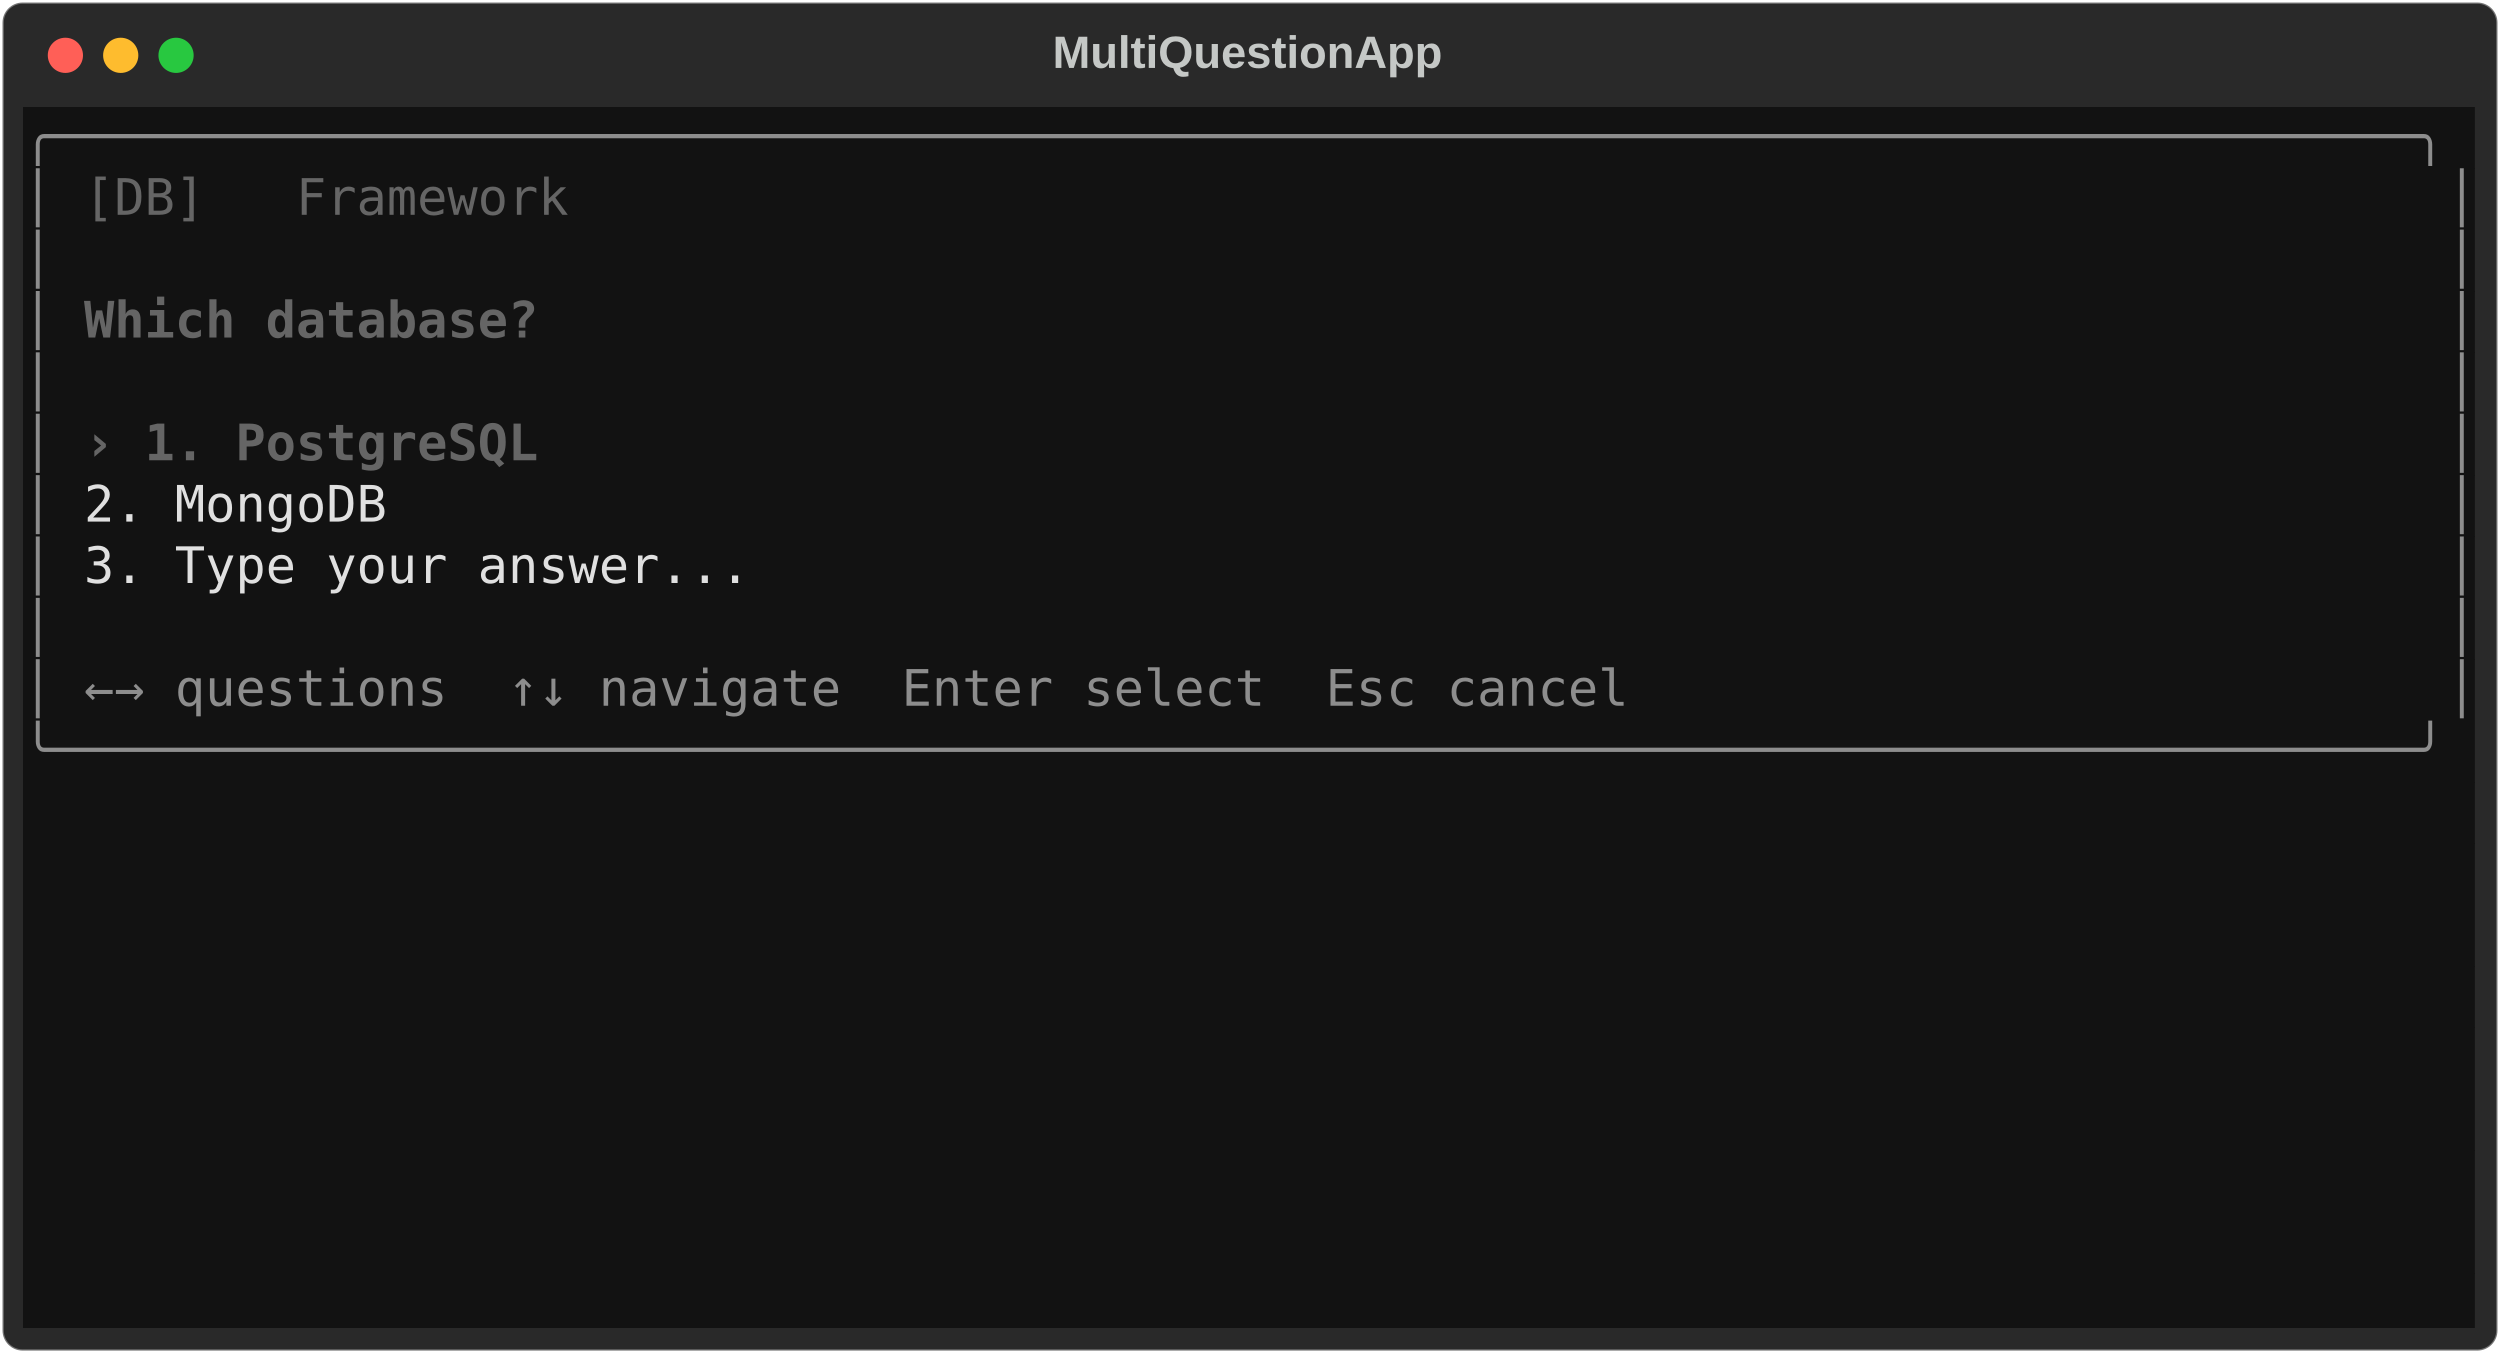
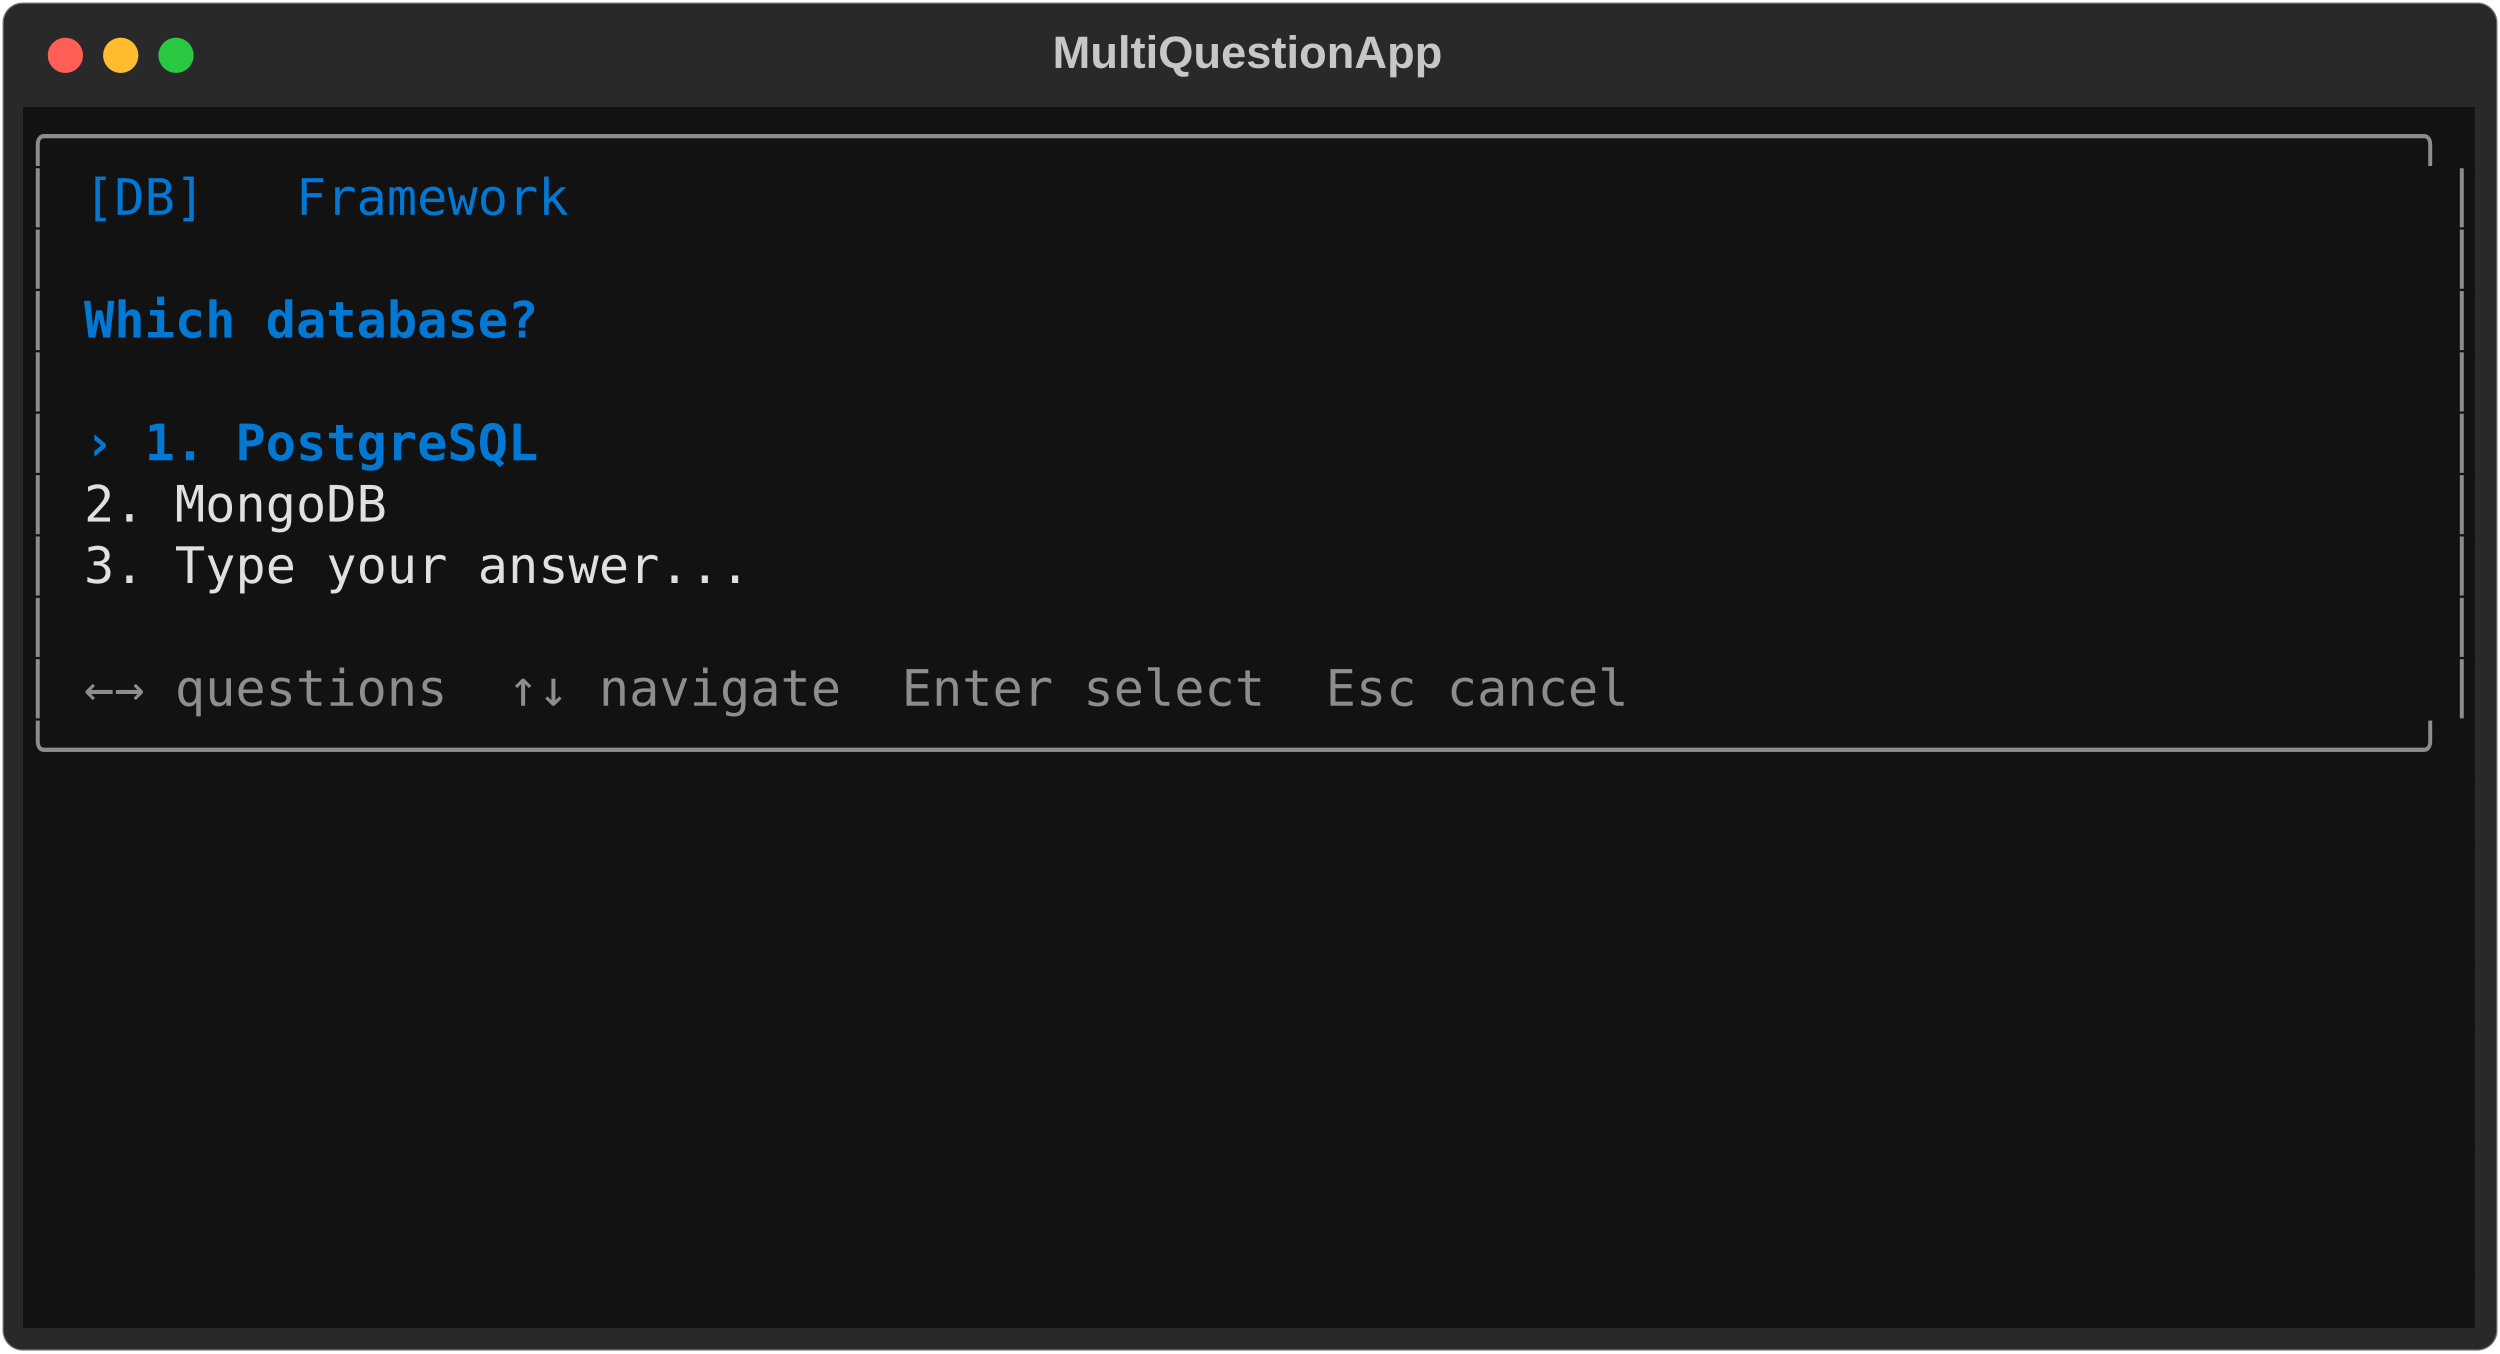
<svg xmlns="http://www.w3.org/2000/svg" class="rich-terminal" viewBox="0 0 994 538.0">
  <style>

    @font-face {
        font-family: "Fira Code";
        src: local("FiraCode-Regular"),
                url("https://cdnjs.cloudflare.com/ajax/libs/firacode/6.2.0/woff2/FiraCode-Regular.woff2") format("woff2"),
                url("https://cdnjs.cloudflare.com/ajax/libs/firacode/6.2.0/woff/FiraCode-Regular.woff") format("woff");
        font-style: normal;
        font-weight: 400;
    }
    @font-face {
        font-family: "Fira Code";
        src: local("FiraCode-Bold"),
                url("https://cdnjs.cloudflare.com/ajax/libs/firacode/6.2.0/woff2/FiraCode-Bold.woff2") format("woff2"),
                url("https://cdnjs.cloudflare.com/ajax/libs/firacode/6.2.0/woff/FiraCode-Bold.woff") format("woff");
        font-style: bold;
        font-weight: 700;
    }

    .terminal-matrix {
        font-family: Fira Code, monospace;
        font-size: 20px;
        line-height: 24.4px;
        font-variant-east-asian: full-width;
    }

    .terminal-title {
        font-size: 18px;
        font-weight: bold;
        font-family: arial;
    }

    .terminal-r1 { fill: #8d8d8d }
.terminal-r2 { fill: #c5c8c6 }
- .terminal-r3 { fill: #656565 }
- .terminal-r4 { fill: #656565;font-weight: bold }
+ .terminal-r3 { fill: #0178d4 }
+ .terminal-r4 { fill: #0178d4;font-weight: bold }
.terminal-r5 { fill: #e0e0e0 }
    </style>
  <defs>
    <clipPath id="terminal-clip-terminal">
      <rect x="0" y="0" width="975.0" height="487.0" />
    </clipPath>
    <clipPath id="terminal-line-0">
      <rect x="0" y="1.5" width="976" height="24.65" />
    </clipPath>
    <clipPath id="terminal-line-1">
      <rect x="0" y="25.9" width="976" height="24.65" />
    </clipPath>
    <clipPath id="terminal-line-2">
      <rect x="0" y="50.3" width="976" height="24.65" />
    </clipPath>
    <clipPath id="terminal-line-3">
      <rect x="0" y="74.7" width="976" height="24.65" />
    </clipPath>
    <clipPath id="terminal-line-4">
      <rect x="0" y="99.1" width="976" height="24.65" />
    </clipPath>
    <clipPath id="terminal-line-5">
      <rect x="0" y="123.5" width="976" height="24.65" />
    </clipPath>
    <clipPath id="terminal-line-6">
      <rect x="0" y="147.9" width="976" height="24.65" />
    </clipPath>
    <clipPath id="terminal-line-7">
      <rect x="0" y="172.3" width="976" height="24.65" />
    </clipPath>
    <clipPath id="terminal-line-8">
      <rect x="0" y="196.7" width="976" height="24.65" />
    </clipPath>
    <clipPath id="terminal-line-9">
      <rect x="0" y="221.1" width="976" height="24.65" />
    </clipPath>
    <clipPath id="terminal-line-10">
      <rect x="0" y="245.5" width="976" height="24.65" />
    </clipPath>
    <clipPath id="terminal-line-11">
      <rect x="0" y="269.9" width="976" height="24.65" />
    </clipPath>
    <clipPath id="terminal-line-12">
      <rect x="0" y="294.3" width="976" height="24.65" />
    </clipPath>
    <clipPath id="terminal-line-13">
      <rect x="0" y="318.7" width="976" height="24.65" />
    </clipPath>
    <clipPath id="terminal-line-14">
      <rect x="0" y="343.1" width="976" height="24.65" />
    </clipPath>
    <clipPath id="terminal-line-15">
      <rect x="0" y="367.5" width="976" height="24.65" />
    </clipPath>
    <clipPath id="terminal-line-16">
      <rect x="0" y="391.9" width="976" height="24.65" />
    </clipPath>
    <clipPath id="terminal-line-17">
      <rect x="0" y="416.3" width="976" height="24.65" />
    </clipPath>
    <clipPath id="terminal-line-18">
      <rect x="0" y="440.7" width="976" height="24.65" />
    </clipPath>
  </defs>
  <rect fill="#292929" stroke="rgba(255,255,255,0.35)" stroke-width="1" x="1" y="1" width="992" height="536" rx="8" />
  <text class="terminal-title" fill="#c5c8c6" text-anchor="middle" x="496" y="27">MultiQuestionApp</text>
  <g transform="translate(26,22)">
    <circle cx="0" cy="0" r="7" fill="#ff5f57" />
    <circle cx="22" cy="0" r="7" fill="#febc2e" />
    <circle cx="44" cy="0" r="7" fill="#28c840" />
  </g>
  <g transform="translate(9, 41)" clip-path="url(#terminal-clip-terminal)">
    <rect fill="#121212" x="0" y="1.5" width="976" height="24.65" shape-rendering="crispEdges" />
    <rect fill="#121212" x="0" y="25.9" width="12.2" height="24.65" shape-rendering="crispEdges" />
    <rect fill="#121212" x="12.2" y="25.9" width="12.2" height="24.65" shape-rendering="crispEdges" />
    <rect fill="#121212" x="24.4" y="25.9" width="207.4" height="24.65" shape-rendering="crispEdges" />
    <rect fill="#121212" x="231.8" y="25.9" width="732" height="24.65" shape-rendering="crispEdges" />
    <rect fill="#121212" x="963.8" y="25.9" width="12.2" height="24.65" shape-rendering="crispEdges" />
    <rect fill="#121212" x="0" y="50.3" width="12.2" height="24.65" shape-rendering="crispEdges" />
    <rect fill="#121212" x="12.2" y="50.3" width="951.6" height="24.65" shape-rendering="crispEdges" />
    <rect fill="#121212" x="963.8" y="50.3" width="12.2" height="24.65" shape-rendering="crispEdges" />
    <rect fill="#121212" x="0" y="74.7" width="12.2" height="24.65" shape-rendering="crispEdges" />
    <rect fill="#121212" x="12.2" y="74.7" width="12.2" height="24.65" shape-rendering="crispEdges" />
    <rect fill="#121212" x="24.4" y="74.7" width="183" height="24.65" shape-rendering="crispEdges" />
    <rect fill="#121212" x="207.4" y="74.7" width="756.4" height="24.65" shape-rendering="crispEdges" />
    <rect fill="#121212" x="963.8" y="74.7" width="12.2" height="24.65" shape-rendering="crispEdges" />
    <rect fill="#121212" x="0" y="99.1" width="12.2" height="24.65" shape-rendering="crispEdges" />
    <rect fill="#121212" x="12.2" y="99.1" width="951.6" height="24.65" shape-rendering="crispEdges" />
    <rect fill="#121212" x="963.8" y="99.1" width="12.2" height="24.65" shape-rendering="crispEdges" />
    <rect fill="#121212" x="0" y="123.5" width="12.2" height="24.65" shape-rendering="crispEdges" />
    <rect fill="#121212" x="12.2" y="123.5" width="12.2" height="24.65" shape-rendering="crispEdges" />
    <rect fill="#121212" x="24.4" y="123.5" width="183" height="24.65" shape-rendering="crispEdges" />
    <rect fill="#121212" x="207.4" y="123.5" width="756.4" height="24.65" shape-rendering="crispEdges" />
    <rect fill="#121212" x="963.8" y="123.5" width="12.2" height="24.65" shape-rendering="crispEdges" />
    <rect fill="#121212" x="0" y="147.9" width="12.2" height="24.65" shape-rendering="crispEdges" />
    <rect fill="#121212" x="12.2" y="147.9" width="12.2" height="24.65" shape-rendering="crispEdges" />
    <rect fill="#121212" x="24.4" y="147.9" width="146.4" height="24.65" shape-rendering="crispEdges" />
    <rect fill="#121212" x="170.8" y="147.9" width="793" height="24.65" shape-rendering="crispEdges" />
    <rect fill="#121212" x="963.8" y="147.9" width="12.2" height="24.65" shape-rendering="crispEdges" />
    <rect fill="#121212" x="0" y="172.3" width="12.2" height="24.65" shape-rendering="crispEdges" />
    <rect fill="#121212" x="12.2" y="172.3" width="12.2" height="24.65" shape-rendering="crispEdges" />
    <rect fill="#121212" x="24.4" y="172.3" width="292.8" height="24.65" shape-rendering="crispEdges" />
    <rect fill="#121212" x="317.2" y="172.3" width="646.6" height="24.65" shape-rendering="crispEdges" />
    <rect fill="#121212" x="963.8" y="172.3" width="12.2" height="24.65" shape-rendering="crispEdges" />
    <rect fill="#121212" x="0" y="196.7" width="12.2" height="24.65" shape-rendering="crispEdges" />
    <rect fill="#121212" x="12.2" y="196.7" width="951.6" height="24.65" shape-rendering="crispEdges" />
    <rect fill="#121212" x="963.8" y="196.7" width="12.2" height="24.65" shape-rendering="crispEdges" />
    <rect fill="#121212" x="0" y="221.1" width="12.2" height="24.65" shape-rendering="crispEdges" />
    <rect fill="#121212" x="12.2" y="221.1" width="12.2" height="24.65" shape-rendering="crispEdges" />
    <rect fill="#121212" x="24.4" y="221.1" width="622.2" height="24.65" shape-rendering="crispEdges" />
    <rect fill="#121212" x="646.6" y="221.1" width="317.2" height="24.65" shape-rendering="crispEdges" />
    <rect fill="#121212" x="963.8" y="221.1" width="12.2" height="24.65" shape-rendering="crispEdges" />
    <rect fill="#121212" x="0" y="245.5" width="976" height="24.65" shape-rendering="crispEdges" />
    <rect fill="#121212" x="0" y="269.9" width="976" height="24.65" shape-rendering="crispEdges" />
    <rect fill="#121212" x="0" y="294.3" width="976" height="24.65" shape-rendering="crispEdges" />
    <rect fill="#121212" x="0" y="318.7" width="976" height="24.65" shape-rendering="crispEdges" />
    <rect fill="#121212" x="0" y="343.1" width="976" height="24.65" shape-rendering="crispEdges" />
    <rect fill="#121212" x="0" y="367.5" width="976" height="24.65" shape-rendering="crispEdges" />
    <rect fill="#121212" x="0" y="391.9" width="976" height="24.65" shape-rendering="crispEdges" />
    <rect fill="#121212" x="0" y="416.3" width="976" height="24.65" shape-rendering="crispEdges" />
    <rect fill="#121212" x="0" y="440.7" width="976" height="24.65" shape-rendering="crispEdges" />
    <rect fill="#121212" x="0" y="465.1" width="976" height="24.65" shape-rendering="crispEdges" />
    <g class="terminal-matrix">
      <text class="terminal-r1" x="0" y="20" textLength="976" clip-path="url(#terminal-line-0)">╭──────────────────────────────────────────────────────────────────────────────╮</text>
      <text class="terminal-r2" x="976" y="20" textLength="12.2" clip-path="url(#terminal-line-0)">
</text>
      <text class="terminal-r1" x="0" y="44.4" textLength="12.2" clip-path="url(#terminal-line-1)">│</text>
      <text class="terminal-r3" x="24.4" y="44.4" textLength="207.4" clip-path="url(#terminal-line-1)">[DB]   Framework </text>
      <text class="terminal-r1" x="963.8" y="44.4" textLength="12.2" clip-path="url(#terminal-line-1)">│</text>
      <text class="terminal-r2" x="976" y="44.4" textLength="12.2" clip-path="url(#terminal-line-1)">
</text>
      <text class="terminal-r1" x="0" y="68.8" textLength="12.2" clip-path="url(#terminal-line-2)">│</text>
      <text class="terminal-r1" x="963.8" y="68.8" textLength="12.2" clip-path="url(#terminal-line-2)">│</text>
      <text class="terminal-r2" x="976" y="68.8" textLength="12.2" clip-path="url(#terminal-line-2)">
</text>
      <text class="terminal-r1" x="0" y="93.2" textLength="12.2" clip-path="url(#terminal-line-3)">│</text>
      <text class="terminal-r4" x="24.4" y="93.2" textLength="183" clip-path="url(#terminal-line-3)">Which database?</text>
      <text class="terminal-r1" x="963.8" y="93.2" textLength="12.2" clip-path="url(#terminal-line-3)">│</text>
      <text class="terminal-r2" x="976" y="93.2" textLength="12.2" clip-path="url(#terminal-line-3)">
</text>
      <text class="terminal-r1" x="0" y="117.6" textLength="12.2" clip-path="url(#terminal-line-4)">│</text>
      <text class="terminal-r1" x="963.8" y="117.6" textLength="12.2" clip-path="url(#terminal-line-4)">│</text>
      <text class="terminal-r2" x="976" y="117.6" textLength="12.2" clip-path="url(#terminal-line-4)">
</text>
      <text class="terminal-r1" x="0" y="142" textLength="12.2" clip-path="url(#terminal-line-5)">│</text>
      <text class="terminal-r4" x="24.4" y="142" textLength="183" clip-path="url(#terminal-line-5)">› 1. PostgreSQL</text>
      <text class="terminal-r1" x="963.8" y="142" textLength="12.2" clip-path="url(#terminal-line-5)">│</text>
      <text class="terminal-r2" x="976" y="142" textLength="12.2" clip-path="url(#terminal-line-5)">
</text>
      <text class="terminal-r1" x="0" y="166.4" textLength="12.2" clip-path="url(#terminal-line-6)">│</text>
      <text class="terminal-r5" x="24.4" y="166.4" textLength="146.4" clip-path="url(#terminal-line-6)">  2. MongoDB</text>
      <text class="terminal-r1" x="963.8" y="166.4" textLength="12.2" clip-path="url(#terminal-line-6)">│</text>
      <text class="terminal-r2" x="976" y="166.4" textLength="12.2" clip-path="url(#terminal-line-6)">
</text>
      <text class="terminal-r1" x="0" y="190.8" textLength="12.2" clip-path="url(#terminal-line-7)">│</text>
      <text class="terminal-r5" x="24.4" y="190.8" textLength="292.8" clip-path="url(#terminal-line-7)">  3. Type your answer...</text>
      <text class="terminal-r1" x="963.8" y="190.8" textLength="12.2" clip-path="url(#terminal-line-7)">│</text>
      <text class="terminal-r2" x="976" y="190.8" textLength="12.2" clip-path="url(#terminal-line-7)">
</text>
      <text class="terminal-r1" x="0" y="215.2" textLength="12.2" clip-path="url(#terminal-line-8)">│</text>
      <text class="terminal-r1" x="963.8" y="215.2" textLength="12.2" clip-path="url(#terminal-line-8)">│</text>
      <text class="terminal-r2" x="976" y="215.2" textLength="12.2" clip-path="url(#terminal-line-8)">
</text>
      <text class="terminal-r1" x="0" y="239.6" textLength="12.2" clip-path="url(#terminal-line-9)">│</text>
      <text class="terminal-r1" x="24.4" y="239.6" textLength="622.2" clip-path="url(#terminal-line-9)">←→ questions  ↑↓ navigate  Enter select  Esc cancel</text>
      <text class="terminal-r1" x="963.8" y="239.6" textLength="12.2" clip-path="url(#terminal-line-9)">│</text>
      <text class="terminal-r2" x="976" y="239.6" textLength="12.2" clip-path="url(#terminal-line-9)">
</text>
      <text class="terminal-r1" x="0" y="264" textLength="976" clip-path="url(#terminal-line-10)">╰──────────────────────────────────────────────────────────────────────────────╯</text>
      <text class="terminal-r2" x="976" y="264" textLength="12.2" clip-path="url(#terminal-line-10)">
</text>
      <text class="terminal-r2" x="976" y="288.4" textLength="12.2" clip-path="url(#terminal-line-11)">
</text>
      <text class="terminal-r2" x="976" y="312.8" textLength="12.2" clip-path="url(#terminal-line-12)">
</text>
      <text class="terminal-r2" x="976" y="337.2" textLength="12.2" clip-path="url(#terminal-line-13)">
</text>
      <text class="terminal-r2" x="976" y="361.6" textLength="12.2" clip-path="url(#terminal-line-14)">
</text>
      <text class="terminal-r2" x="976" y="386" textLength="12.2" clip-path="url(#terminal-line-15)">
</text>
      <text class="terminal-r2" x="976" y="410.4" textLength="12.2" clip-path="url(#terminal-line-16)">
</text>
      <text class="terminal-r2" x="976" y="434.8" textLength="12.2" clip-path="url(#terminal-line-17)">
</text>
      <text class="terminal-r2" x="976" y="459.2" textLength="12.2" clip-path="url(#terminal-line-18)">
</text>
    </g>
  </g>
</svg>
